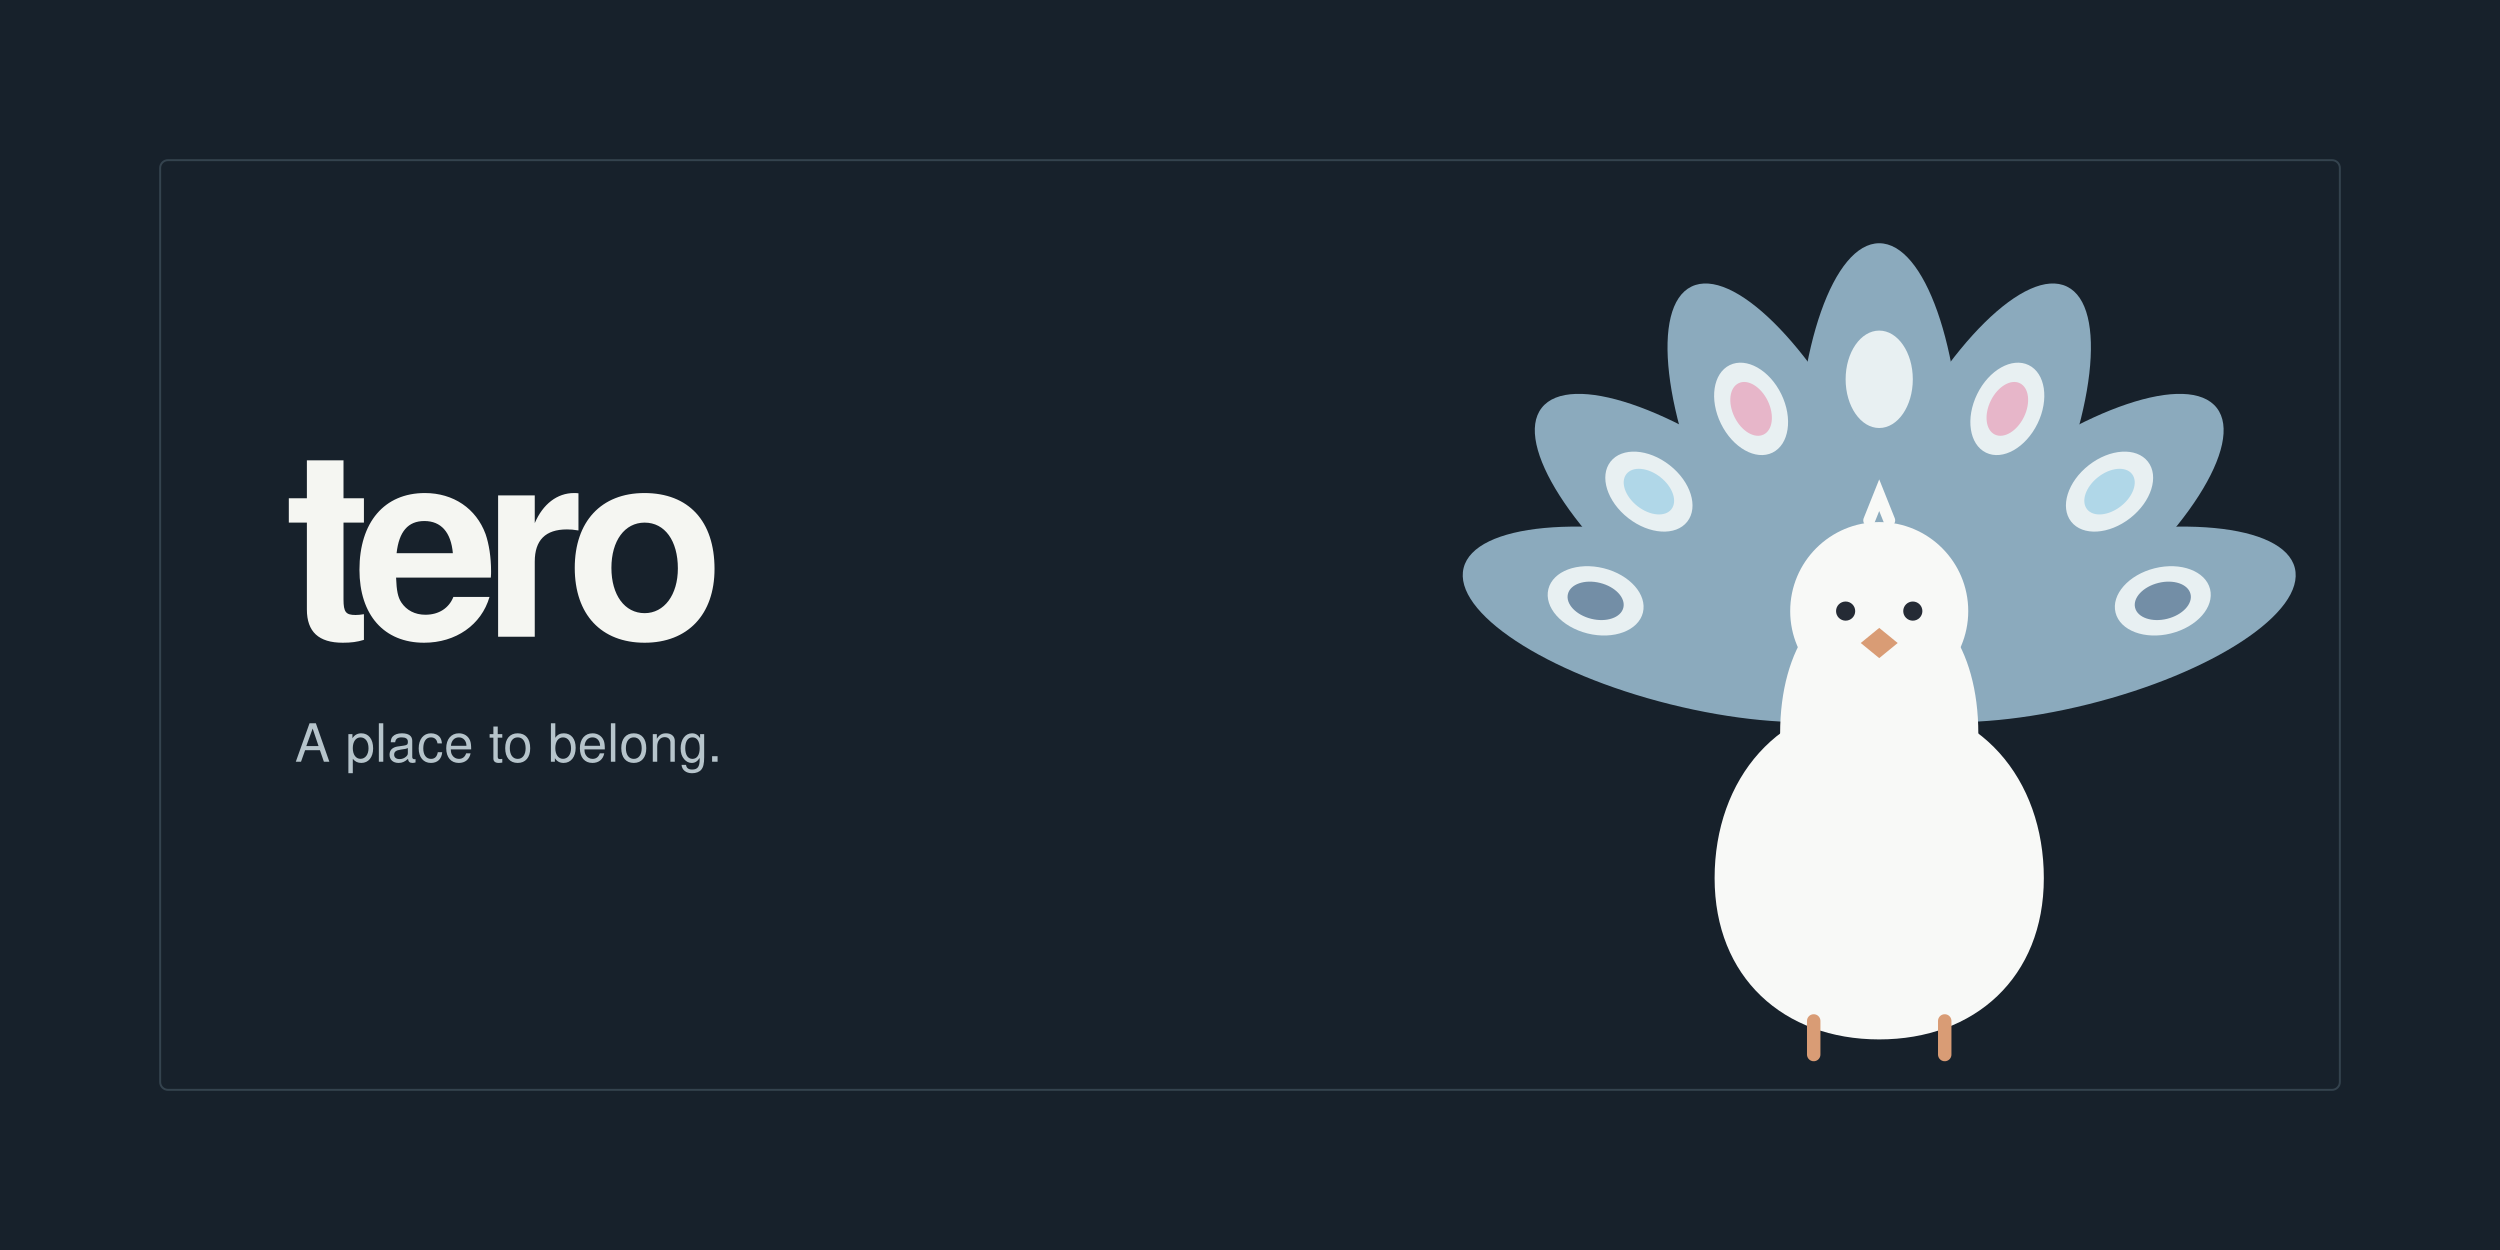
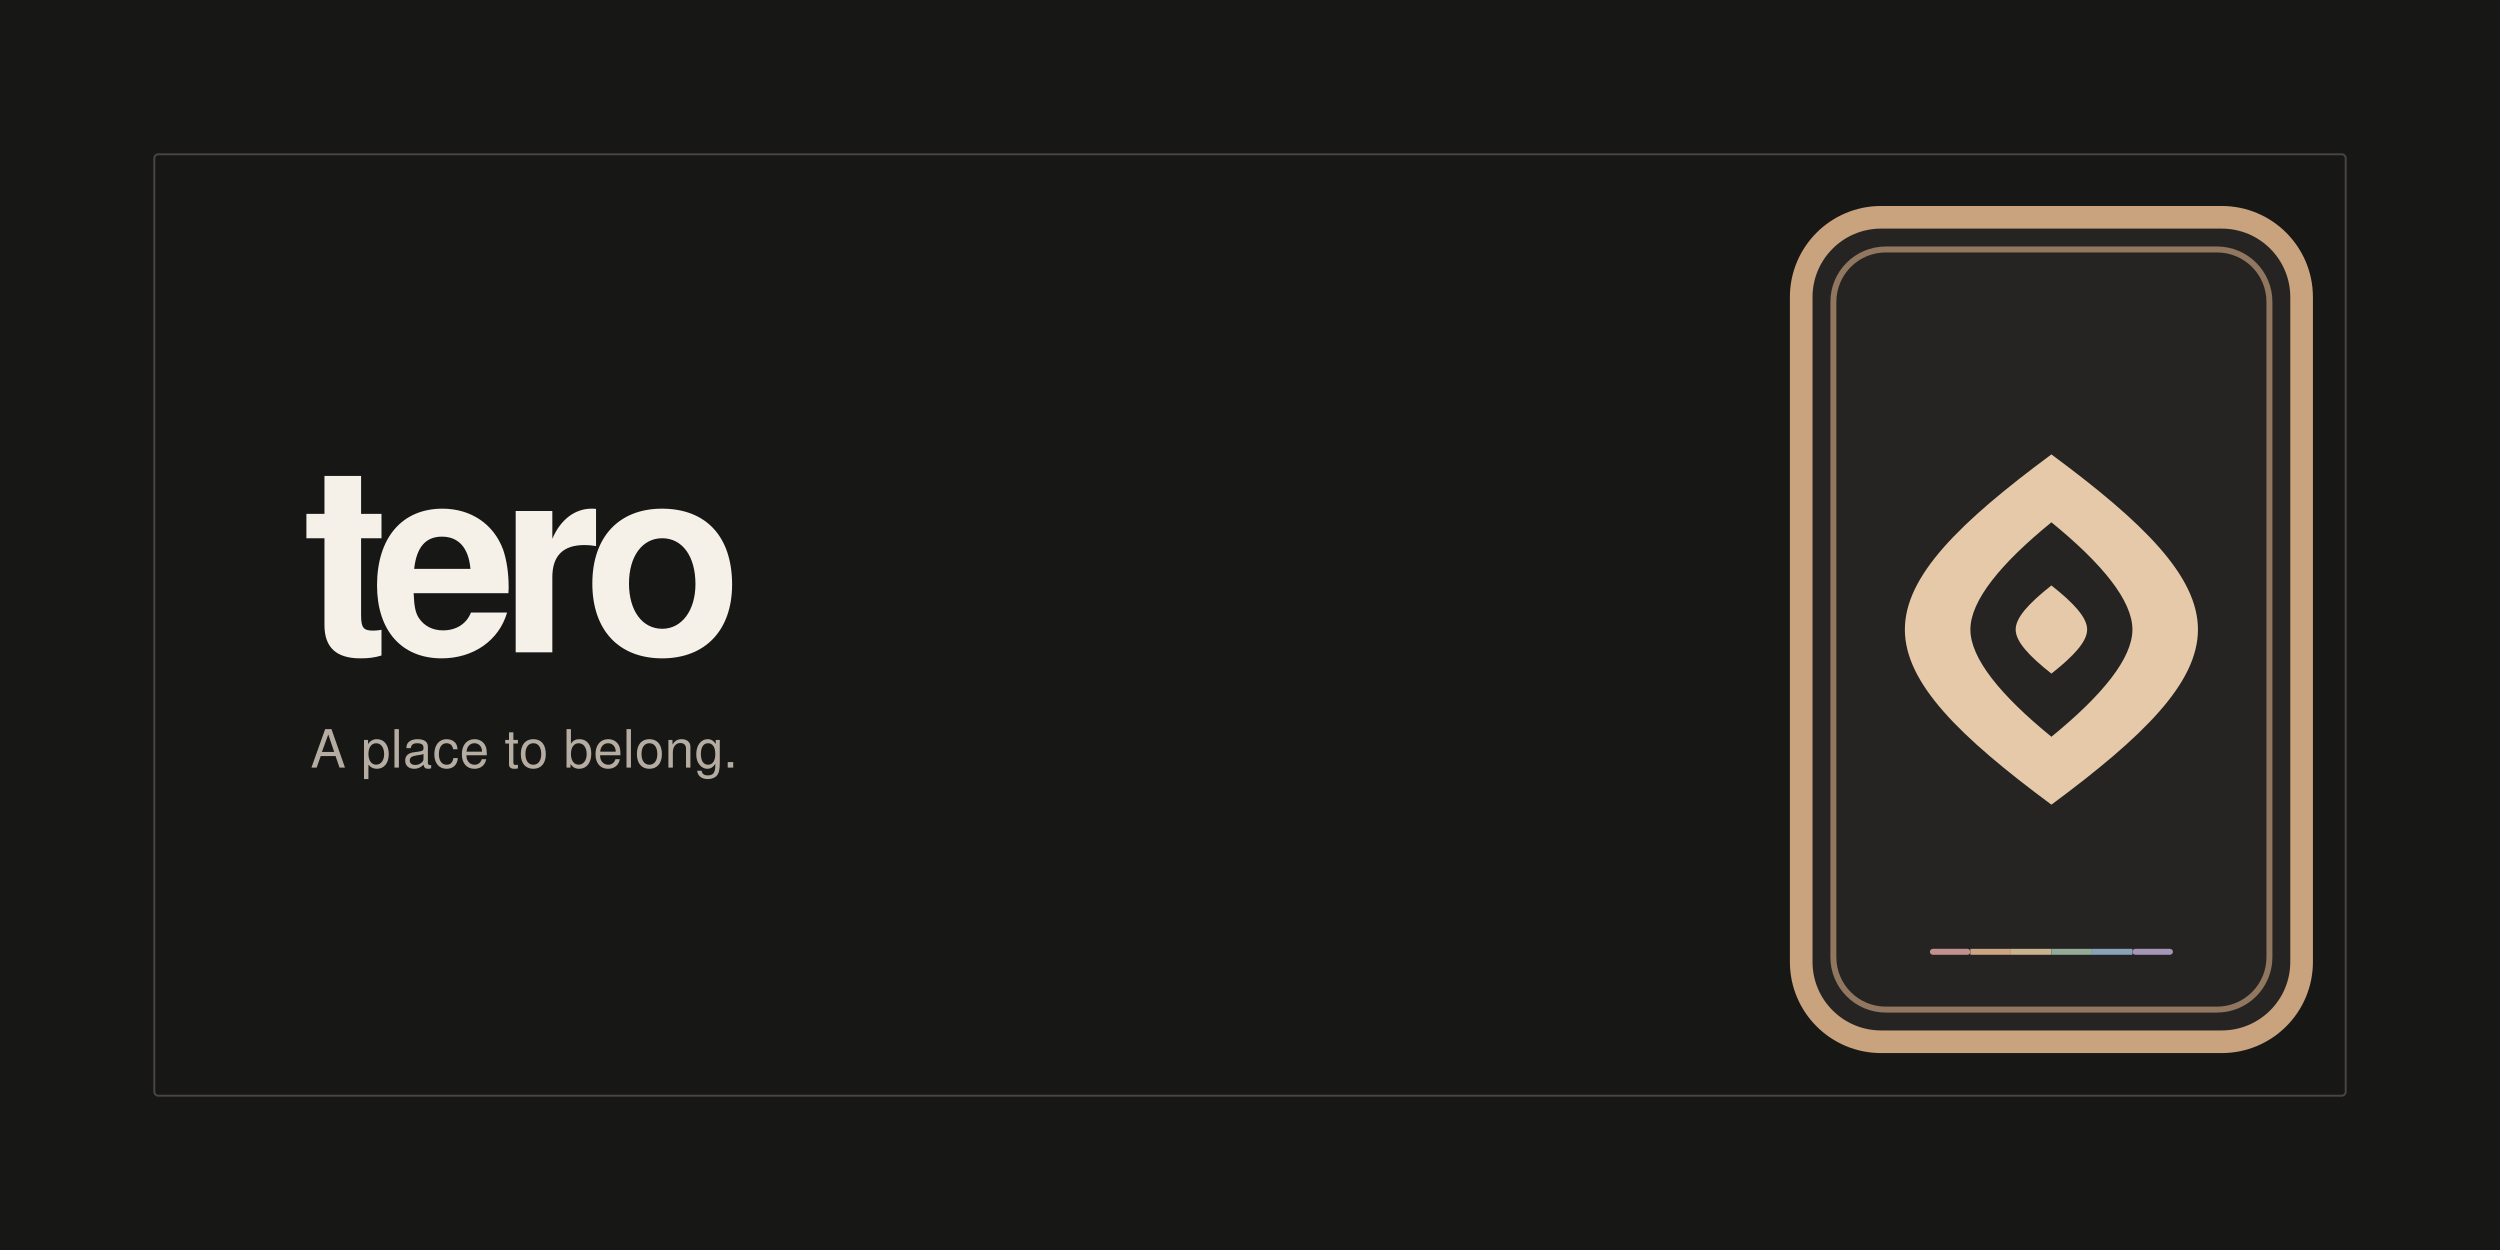
<svg xmlns="http://www.w3.org/2000/svg" viewBox="0 0 1280 640" role="img" aria-labelledby="title description">
-   <rect width="1280" height="640" fill="#17212B" />
-   <rect x="82" y="82" width="1116" height="476" rx="4" fill="none" stroke="#34434E" stroke-width="1" />
-   <text x="146" y="326" fill="#F5F6F2" font-family="Helvetica Neue, Helvetica, Arial, sans-serif" font-size="134" font-weight="600" letter-spacing="-9">tero</text>
-   <text x="151" y="390" fill="#B6C4CB" font-family="Helvetica Neue, Helvetica, Arial, sans-serif" font-size="27" letter-spacing="0.2">A place to belong.</text>
-   <g transform="translate(742 91) scale(0.86)">
-     <g fill="#8BAABD">
-       <ellipse cx="256" cy="178" rx="49" ry="139" />
-       <ellipse cx="256" cy="178" rx="49" ry="139" transform="rotate(-26 256 294)" />
-       <ellipse cx="256" cy="178" rx="49" ry="139" transform="rotate(26 256 294)" />
-       <ellipse cx="256" cy="178" rx="49" ry="139" transform="rotate(-52 256 294)" />
-       <ellipse cx="256" cy="178" rx="49" ry="139" transform="rotate(52 256 294)" />
-       <ellipse cx="256" cy="178" rx="49" ry="139" transform="rotate(-76 256 294)" />
-       <ellipse cx="256" cy="178" rx="49" ry="139" transform="rotate(76 256 294)" />
+   <rect width="1280" height="640" fill="#171716" />
+   <rect x="79" y="79" width="1122" height="482" rx="2" fill="none" stroke="#4B4540" stroke-width="1" />
+   <text x="155" y="334" fill="#F5F0E8" font-family="Helvetica Neue, Helvetica, Arial, sans-serif" font-size="134" font-weight="600" letter-spacing="-9">tero</text>
+   <text x="159" y="393" fill="#B5ADA2" font-family="Helvetica Neue, Helvetica, Arial, sans-serif" font-size="27" letter-spacing="0.2">A place to belong.</text>
+   <g transform="translate(738 10) scale(.61)">
+     <rect x="302" y="166" width="420" height="692" rx="67" fill="#252422" stroke="#C9A27E" stroke-width="19" />
+     <rect x="329" y="193" width="366" height="638" rx="44" fill="none" stroke="#C9A27E" stroke-width="5" opacity=".66" />
+     <path d="M512 365 C589 422 635 467 635 512 C635 557 589 602 512 659 C435 602 389 557 389 512 C389 467 435 422 512 365Z" fill="#E6C9A8" />
+     <path d="M512 422 C555 457 580 488 580 512 C580 536 555 567 512 602 C469 567 444 536 444 512 C444 488 469 457 512 422Z" fill="#252422" />
+     <path d="M512 475 C531 490 542 502 542 512 C542 522 531 534 512 549 C493 534 482 522 482 512 C482 502 493 490 512 475Z" fill="#E6C9A8" />
+     <g opacity=".90">
+       <rect x="410" y="780" width="34" height="5" rx="2.5" fill="#D39B9A" />
+       <rect x="444" y="780" width="34" height="5" fill="#DFB18D" />
+       <rect x="478" y="780" width="34" height="5" fill="#D8C29A" />
+       <rect x="512" y="780" width="34" height="5" fill="#9FB9A4" />
+       <rect x="546" y="780" width="34" height="5" fill="#92AFC9" />
+       <rect x="580" y="780" width="34" height="5" rx="2.5" fill="#B3A1C8" />
    </g>
-     <g fill="#E8F0F2">
-       <ellipse cx="256" cy="120" rx="20" ry="29" />
-       <ellipse cx="256" cy="120" rx="20" ry="29" transform="rotate(-26 256 294)" />
-       <ellipse cx="256" cy="120" rx="20" ry="29" transform="rotate(26 256 294)" />
-       <ellipse cx="256" cy="120" rx="20" ry="29" transform="rotate(-52 256 294)" />
-       <ellipse cx="256" cy="120" rx="20" ry="29" transform="rotate(52 256 294)" />
-       <ellipse cx="256" cy="120" rx="20" ry="29" transform="rotate(-76 256 294)" />
-       <ellipse cx="256" cy="120" rx="20" ry="29" transform="rotate(76 256 294)" />
-     </g>
-     <g fill="#B0D7E8">
-       <ellipse cx="256" cy="120" rx="11" ry="17" transform="rotate(-52 256 294)" />
-       <ellipse cx="256" cy="120" rx="11" ry="17" transform="rotate(52 256 294)" />
-     </g>
-     <g fill="#E7B6C9">
-       <ellipse cx="256" cy="120" rx="11" ry="17" transform="rotate(-26 256 294)" />
-       <ellipse cx="256" cy="120" rx="11" ry="17" transform="rotate(26 256 294)" />
-     </g>
-     <g fill="#738EA6">
-       <ellipse cx="256" cy="120" rx="11" ry="17" transform="rotate(-76 256 294)" />
-       <ellipse cx="256" cy="120" rx="11" ry="17" transform="rotate(76 256 294)" />
-     </g>
-     <g fill="#F8F9F7">
-       <path d="M256 312c-60 0-98 46-98 105 0 59 41 96 98 96s98-37 98-96c0-59-38-105-98-105Z" />
-       <path d="M197 331c0-52 25-85 59-85s59 33 59 85v60H197Z" />
-       <circle cx="256" cy="258" r="53" />
-     </g>
-     <circle cx="236" cy="258" r="5.7" fill="#252B35" />
-     <circle cx="276" cy="258" r="5.7" fill="#252B35" />
-     <path d="m245 277 11-9 11 9-11 9Z" fill="#D99C75" />
-     <path d="m250 204 6-15 6 15" stroke="#F8F9F7" stroke-width="7" stroke-linecap="round" fill="none" />
-     <path d="M217 502v20m78-20v20" stroke="#D99C75" stroke-width="8" stroke-linecap="round" />
  </g>
</svg>
